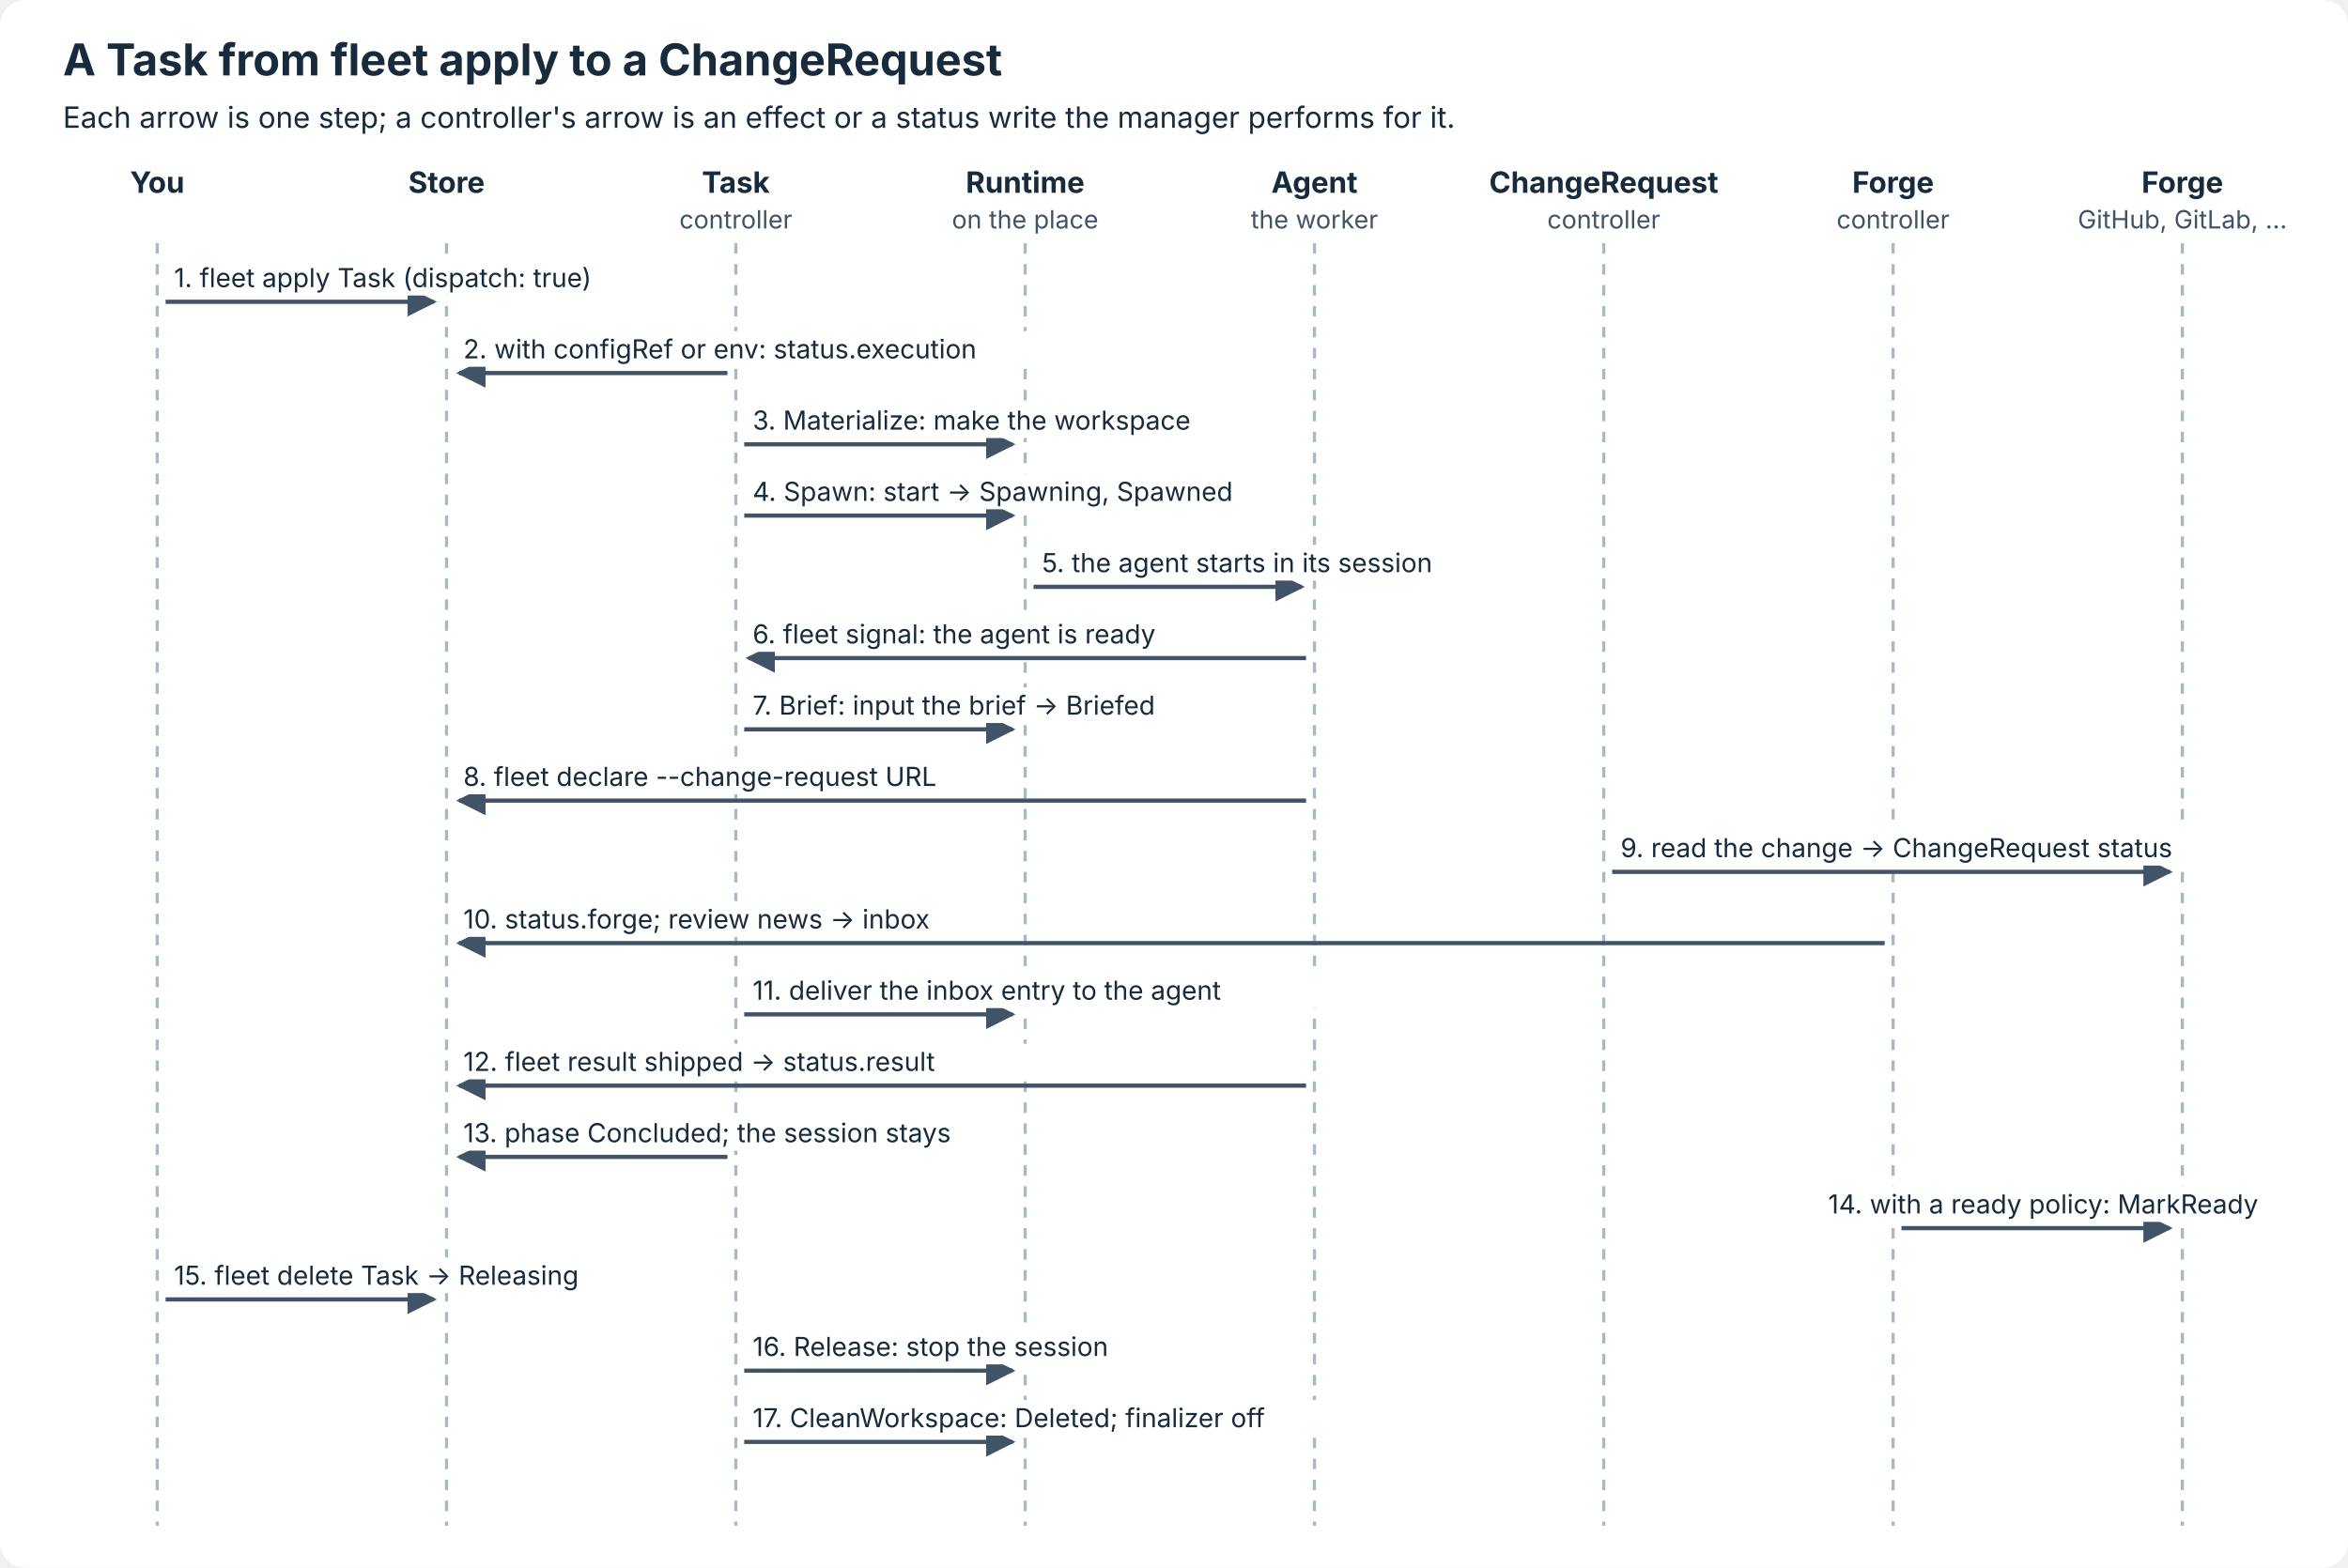
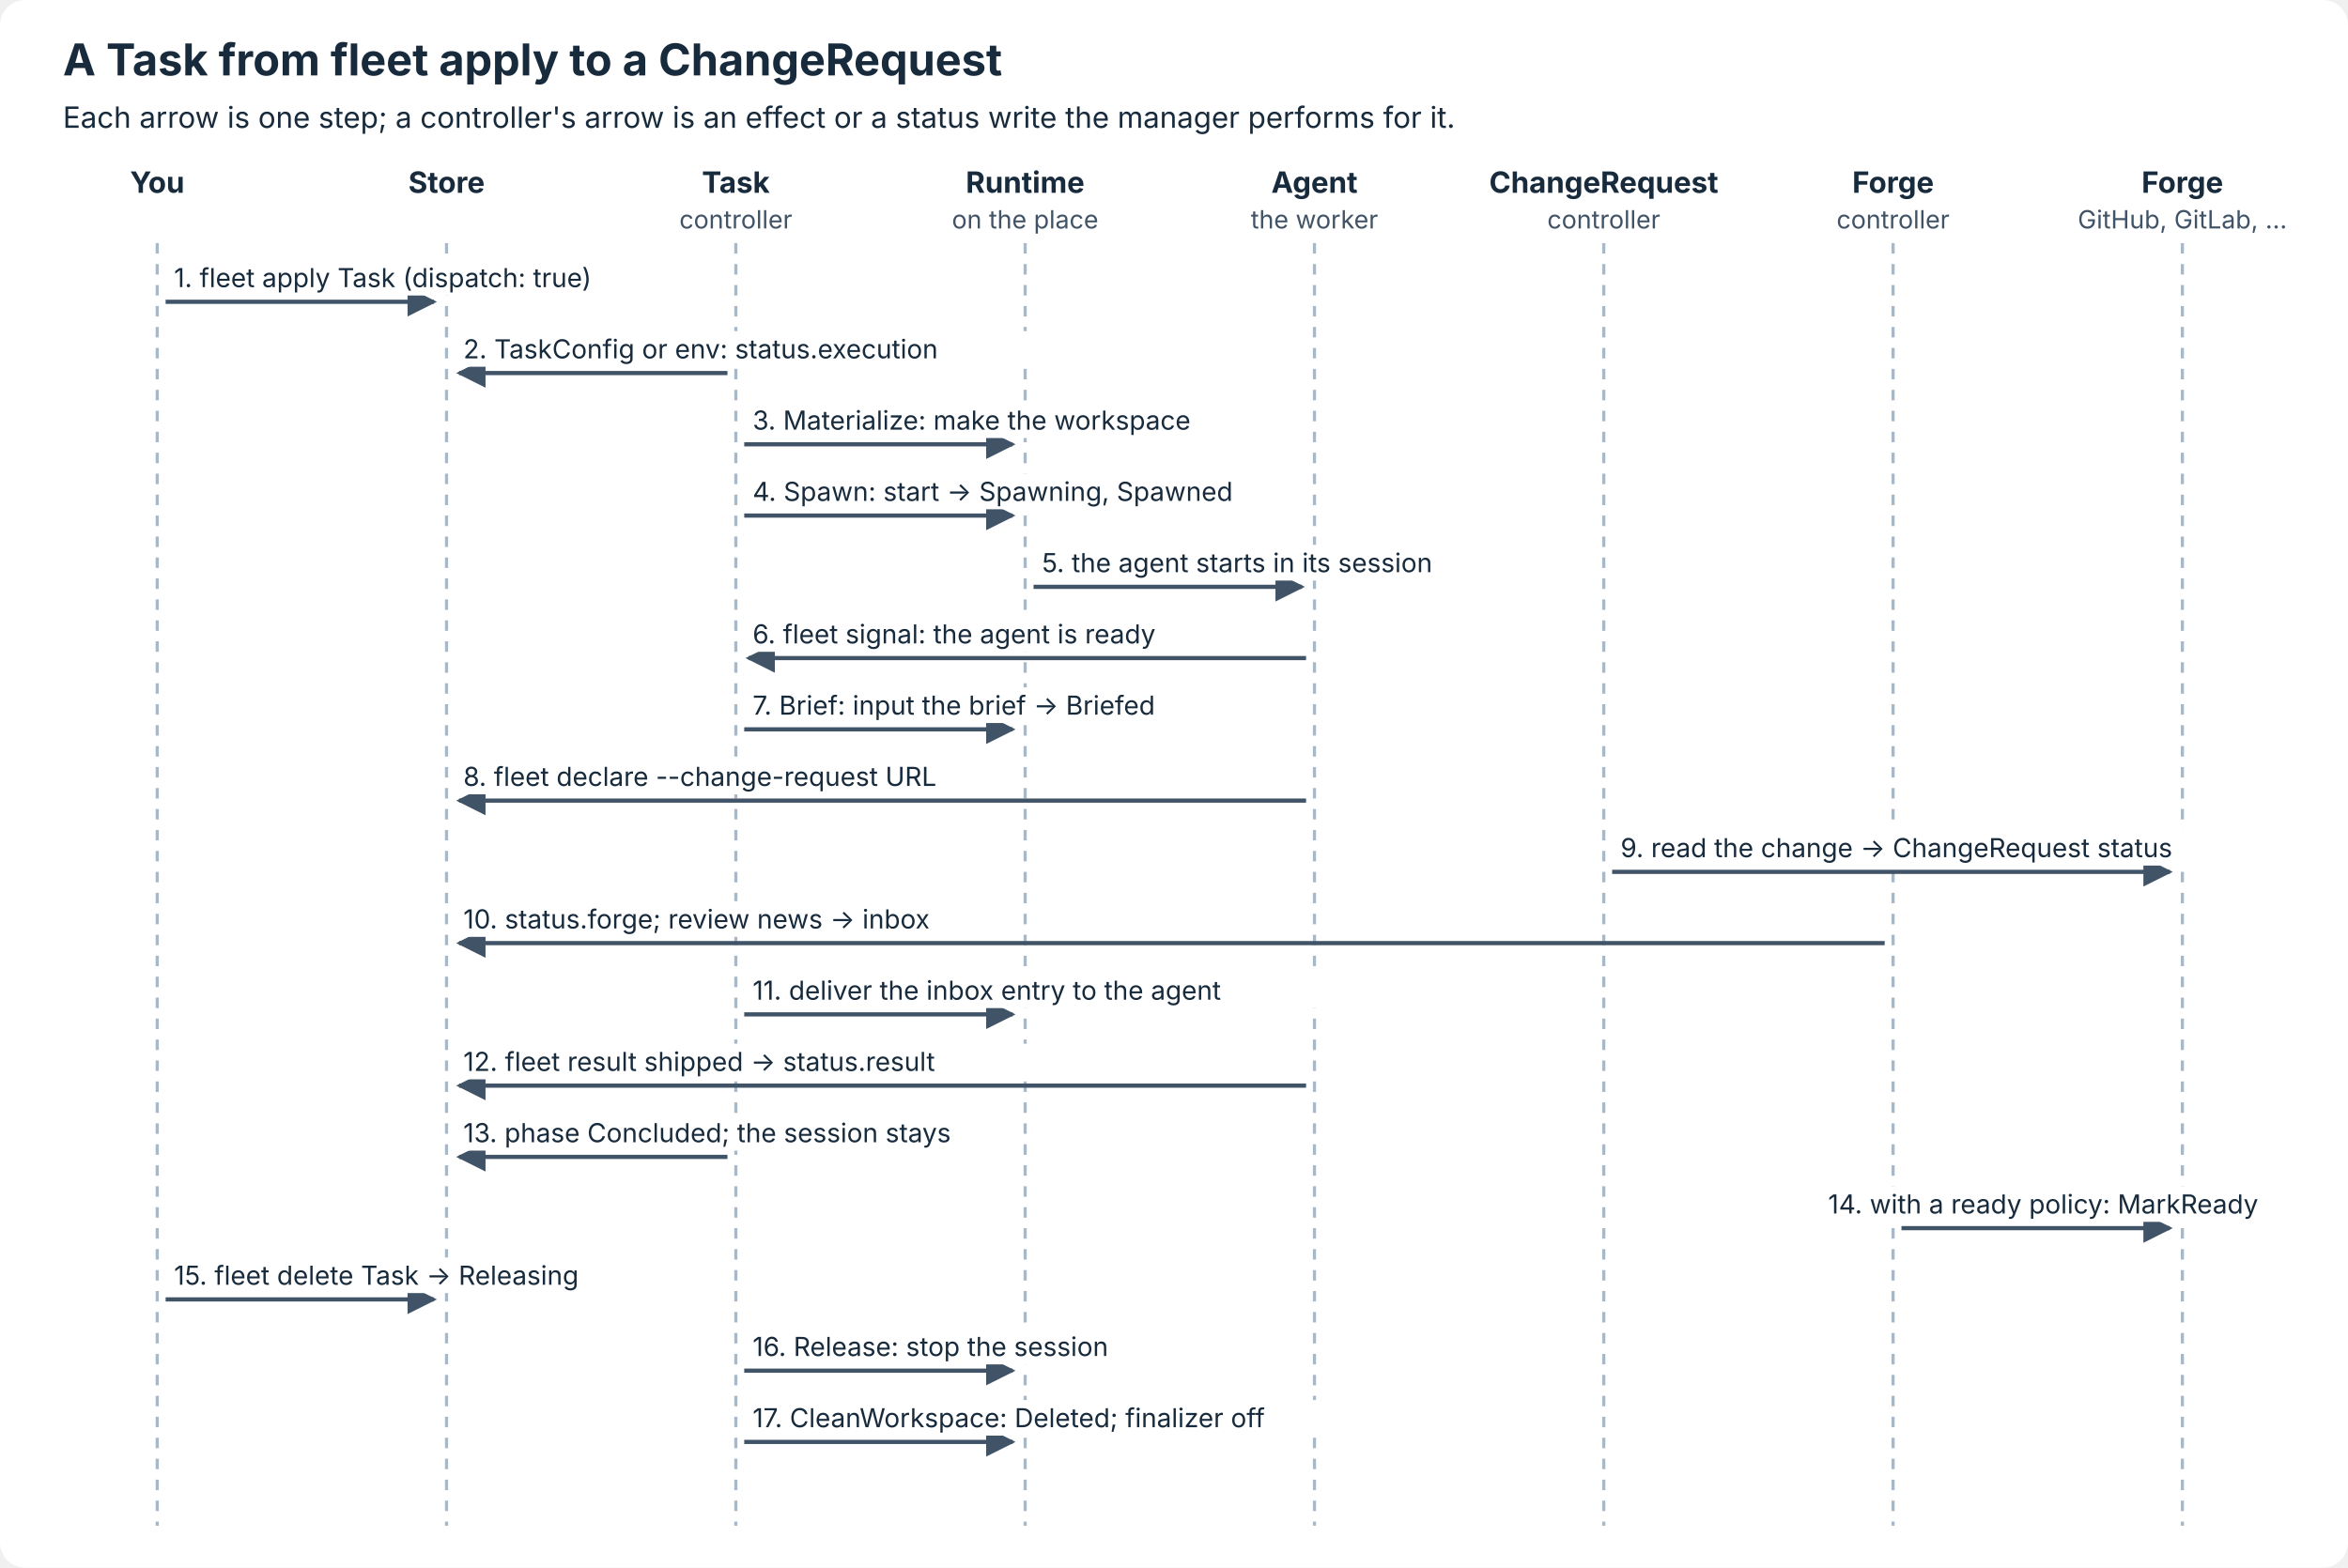
<svg xmlns="http://www.w3.org/2000/svg" viewBox="0 0 1120 748" role="img" aria-labelledby="title desc">
  <style>
  svg { color-scheme:light dark } .background{fill:#fff} .ink{fill:#182b3d} .muted{fill:#405367}
  .box{stroke:#7890a6;stroke-width:1.5} .pure{fill:#e9f5ef} .orchestration{fill:#edf3f8} .adapter{fill:#f3f4f5} .process{fill:#fff2de}
  .arrow{fill:none;stroke:#405367;stroke-width:2;marker-end:url(#arrow)} .arrowhead{fill:#405367}
  .lane{stroke:#a9b8c6;stroke-width:1.5;stroke-dasharray:5 5}
  @media (prefers-color-scheme: light) { .background{fill:#fff} .ink{fill:#182b3d} }
  @media (prefers-color-scheme: dark) { .background{fill:#101820} .ink{fill:#e6edf3} .muted{fill:#a9bdd0} .box{stroke:#71869a} .pure{fill:#173b2d} .orchestration{fill:#1d2a36} .adapter{fill:#202a33} .process{fill:#493517} .arrow{stroke:#a9bdd0} .arrowhead{fill:#a9bdd0} .lane{stroke:#4a5b6b} }
</style>
  <defs>
    <marker id="arrow" viewBox="0 0 10 10" refX="9" refY="5" markerWidth="7" markerHeight="7" orient="auto">
      <path class="arrowhead" d="M0 0 L10 5 L0 10 Z" />
    </marker>
  </defs>
  <rect class="background" width="1120" height="748" rx="12" />
  <g font-family="system-ui,-apple-system,Segoe UI,sans-serif" class="ink">
    <text x="30" y="36" font-size="21" font-weight="700">A Task from fleet apply to a ChangeRequest</text>
    <text x="30" y="61" font-size="14">Each arrow is one step; a controller's arrow is an effect or a status write the manager performs for it.</text>
    <text x="75" y="92" font-size="14" font-weight="650" text-anchor="middle">You</text>
    <path class="lane" d="M75 116 V728" />
    <text x="213" y="92" font-size="14" font-weight="650" text-anchor="middle">Store</text>
    <path class="lane" d="M213 116 V728" />
    <text x="351" y="92" font-size="14" font-weight="650" text-anchor="middle">Task</text>
    <text x="351" y="109" font-size="12" text-anchor="middle" class="muted">controller</text>
    <path class="lane" d="M351 116 V728" />
    <text x="489" y="92" font-size="14" font-weight="650" text-anchor="middle">Runtime</text>
    <text x="489" y="109" font-size="12" text-anchor="middle" class="muted">on the place</text>
    <path class="lane" d="M489 116 V728" />
    <text x="627" y="92" font-size="14" font-weight="650" text-anchor="middle">Agent</text>
    <text x="627" y="109" font-size="12" text-anchor="middle" class="muted">the worker</text>
    <path class="lane" d="M627 116 V728" />
    <text x="765" y="92" font-size="14" font-weight="650" text-anchor="middle">ChangeRequest</text>
    <text x="765" y="109" font-size="12" text-anchor="middle" class="muted">controller</text>
    <path class="lane" d="M765 116 V728" />
    <text x="903" y="92" font-size="14" font-weight="650" text-anchor="middle">Forge</text>
    <text x="903" y="109" font-size="12" text-anchor="middle" class="muted">controller</text>
    <path class="lane" d="M903 116 V728" />
    <text x="1041" y="92" font-size="14" font-weight="650" text-anchor="middle">Forge</text>
    <text x="1041" y="109" font-size="12" text-anchor="middle" class="muted">GitHub, GitLab, …</text>
    <path class="lane" d="M1041 116 V728" />
    <path class="arrow" d="M79 144 H207" />
    <rect class="background" x="80" y="124" width="247" height="17" rx="3" />
    <text x="83" y="137" font-size="12.5">1. fleet apply Task (dispatch: true)</text>
    <path class="arrow" d="M347 178 H219" />
    <rect class="background" x="218" y="158" width="287" height="17" rx="3" />
-     <text x="221" y="171" font-size="12.5">2. with configRef or env: status.execution</text>
+     <text x="221" y="171" font-size="12.5">2. TaskConfig or env: status.execution</text>
    <path class="arrow" d="M355 212 H483" />
    <rect class="background" x="356" y="192" width="234" height="17" rx="3" />
    <text x="359" y="205" font-size="12.5">3. Materialize: make the workspace</text>
    <path class="arrow" d="M355 246 H483" />
    <rect class="background" x="356" y="226" width="240" height="17" rx="3" />
    <text x="359" y="239" font-size="12.5">4. Spawn: start → Spawning, Spawned</text>
    <path class="arrow" d="M493 280 H621" />
    <rect class="background" x="494" y="260" width="234" height="17" rx="3" />
    <text x="497" y="273" font-size="12.5">5. the agent starts in its session</text>
    <path class="arrow" d="M623 314 H357" />
    <rect class="background" x="356" y="294" width="240" height="17" rx="3" />
    <text x="359" y="307" font-size="12.5">6. fleet signal: the agent is ready</text>
    <path class="arrow" d="M355 348 H483" />
    <rect class="background" x="356" y="328" width="240" height="17" rx="3" />
    <text x="359" y="341" font-size="12.5">7. Brief: input the brief → Briefed</text>
    <path class="arrow" d="M623 382 H219" />
    <rect class="background" x="218" y="362" width="254" height="17" rx="3" />
    <text x="221" y="375" font-size="12.5">8. fleet declare --change-request URL</text>
    <path class="arrow" d="M769 416 H1035" />
    <rect class="background" x="770" y="396" width="281" height="17" rx="3" />
    <text x="773" y="409" font-size="12.5">9. read the change → ChangeRequest status</text>
    <path class="arrow" d="M899 450 H219" />
    <rect class="background" x="218" y="430" width="254" height="17" rx="3" />
    <text x="221" y="443" font-size="12.5">10. status.forge; review news → inbox</text>
    <path class="arrow" d="M355 484 H483" />
    <rect class="background" x="356" y="464" width="274" height="17" rx="3" />
    <text x="359" y="477" font-size="12.5">11. deliver the inbox entry to the agent</text>
    <path class="arrow" d="M623 518 H219" />
    <rect class="background" x="218" y="498" width="274" height="17" rx="3" />
    <text x="221" y="511" font-size="12.5">12. fleet result shipped → status.result</text>
    <path class="arrow" d="M347 552 H219" />
    <rect class="background" x="218" y="532" width="261" height="17" rx="3" />
    <text x="221" y="545" font-size="12.5">13. phase Concluded; the session stays</text>
    <path class="arrow" d="M907 586 H1035" />
    <rect class="background" x="869" y="566" width="234" height="17" rx="3" />
    <text x="872" y="579" font-size="12.5">14. with a ready policy: MarkReady</text>
    <path class="arrow" d="M79 620 H207" />
    <rect class="background" x="80" y="600" width="227" height="17" rx="3" />
    <text x="83" y="613" font-size="12.5">15. fleet delete Task → Releasing</text>
    <path class="arrow" d="M355 654 H483" />
    <rect class="background" x="356" y="634" width="200" height="17" rx="3" />
    <text x="359" y="647" font-size="12.5">16. Release: stop the session</text>
    <path class="arrow" d="M355 688 H483" />
    <rect class="background" x="356" y="668" width="287" height="17" rx="3" />
    <text x="359" y="681" font-size="12.5">17. CleanWorkspace: Deleted; finalizer off</text>
  </g>
</svg>
